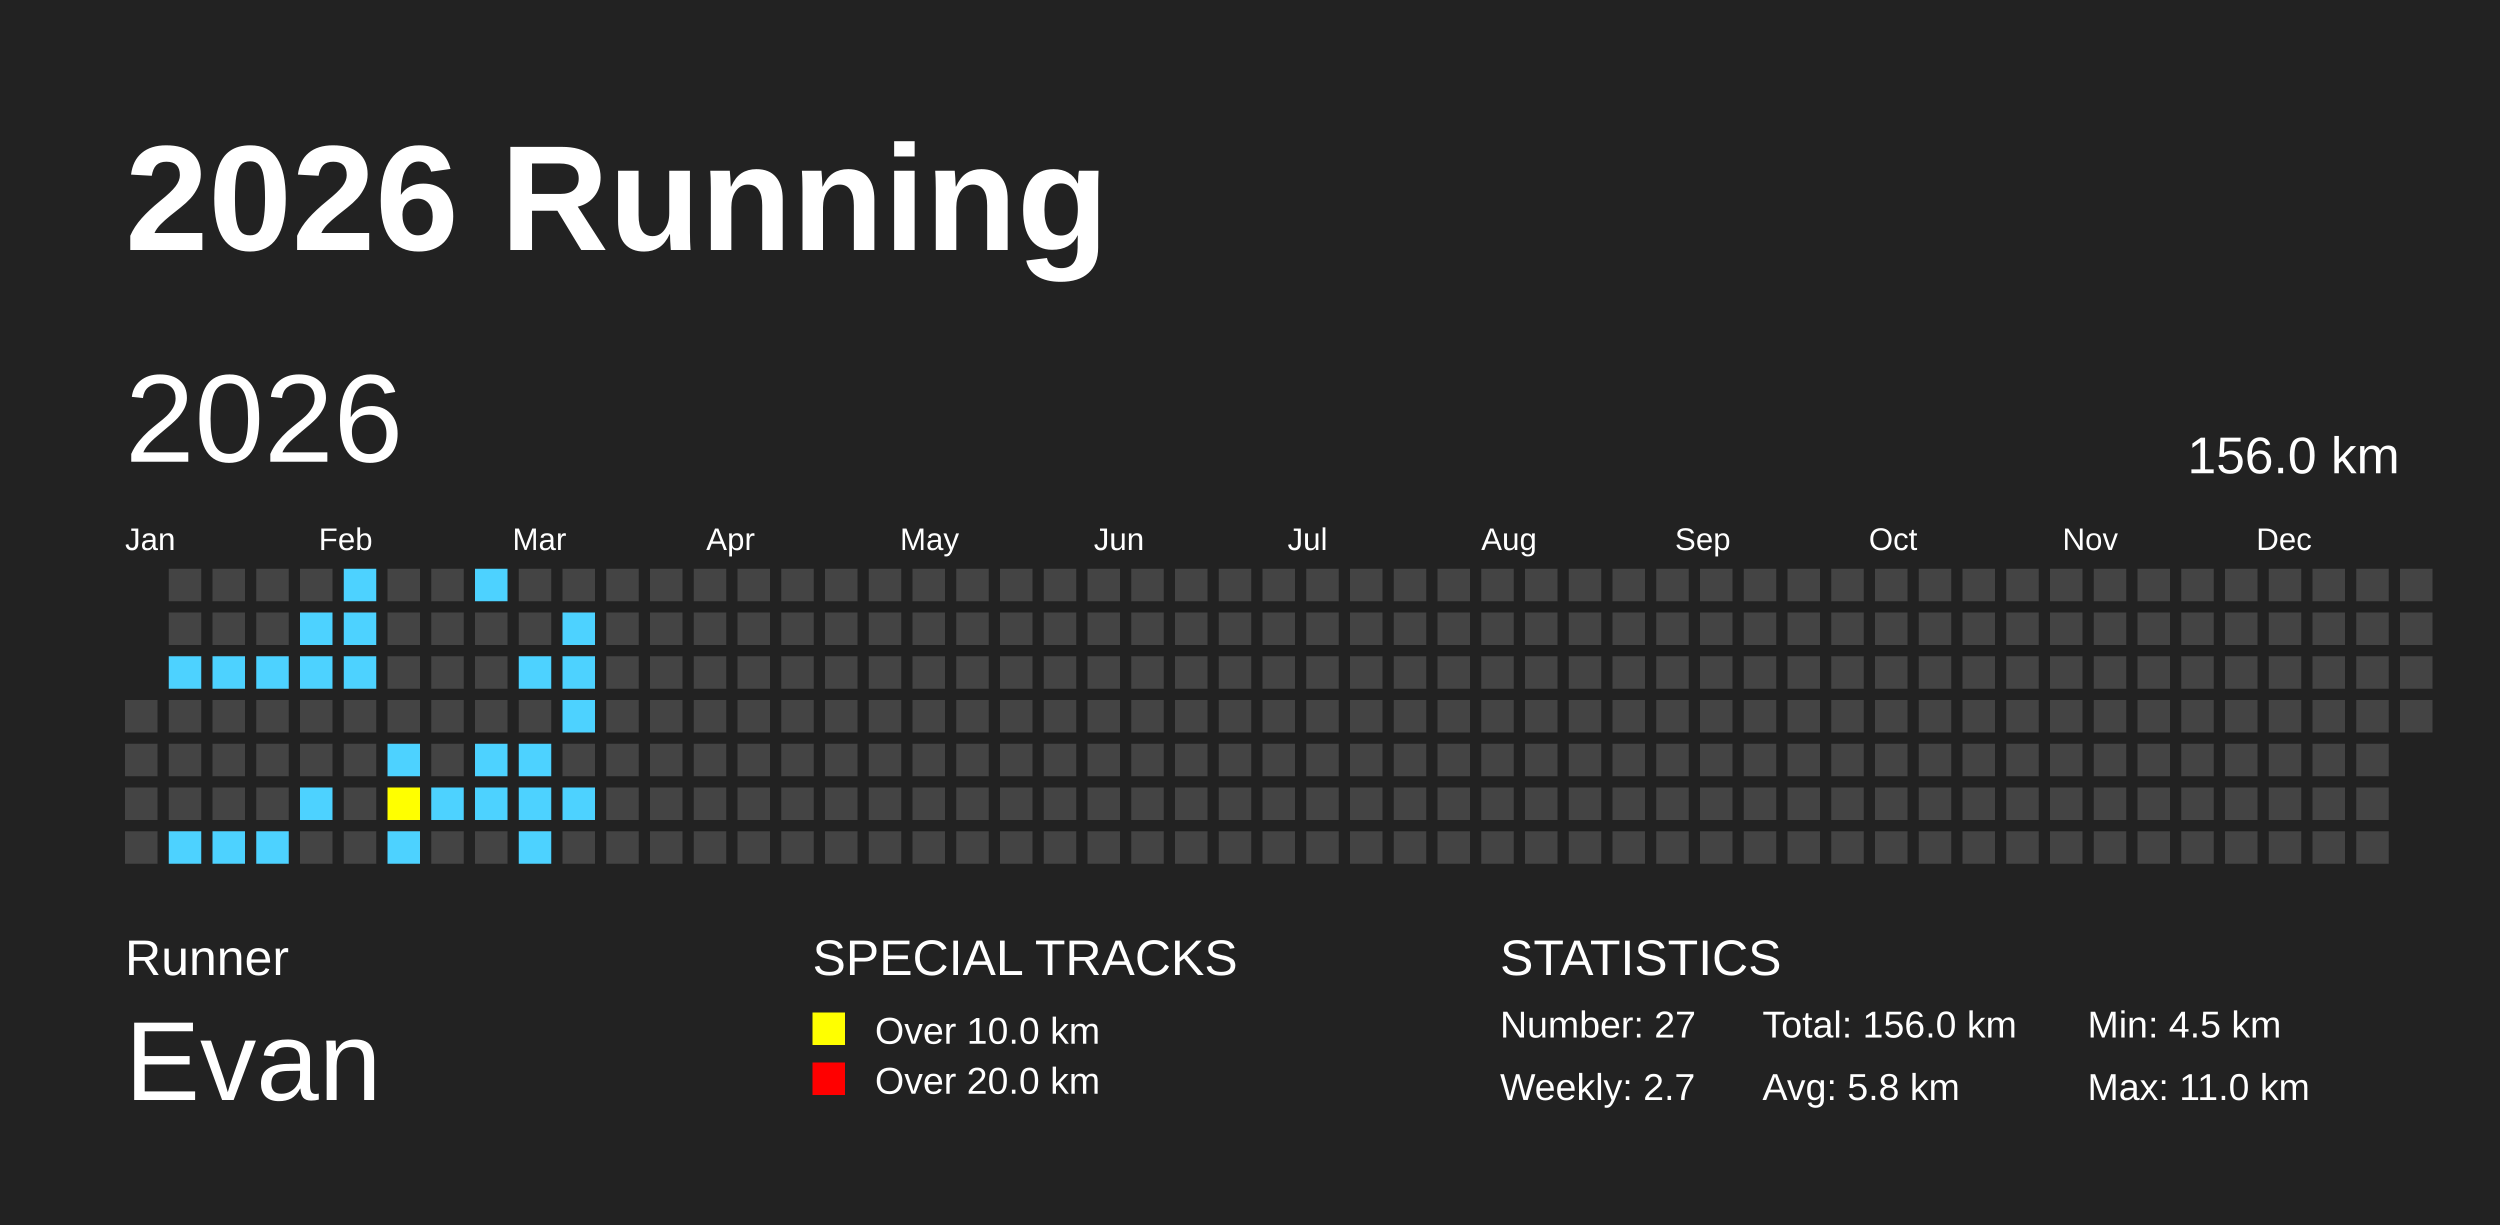
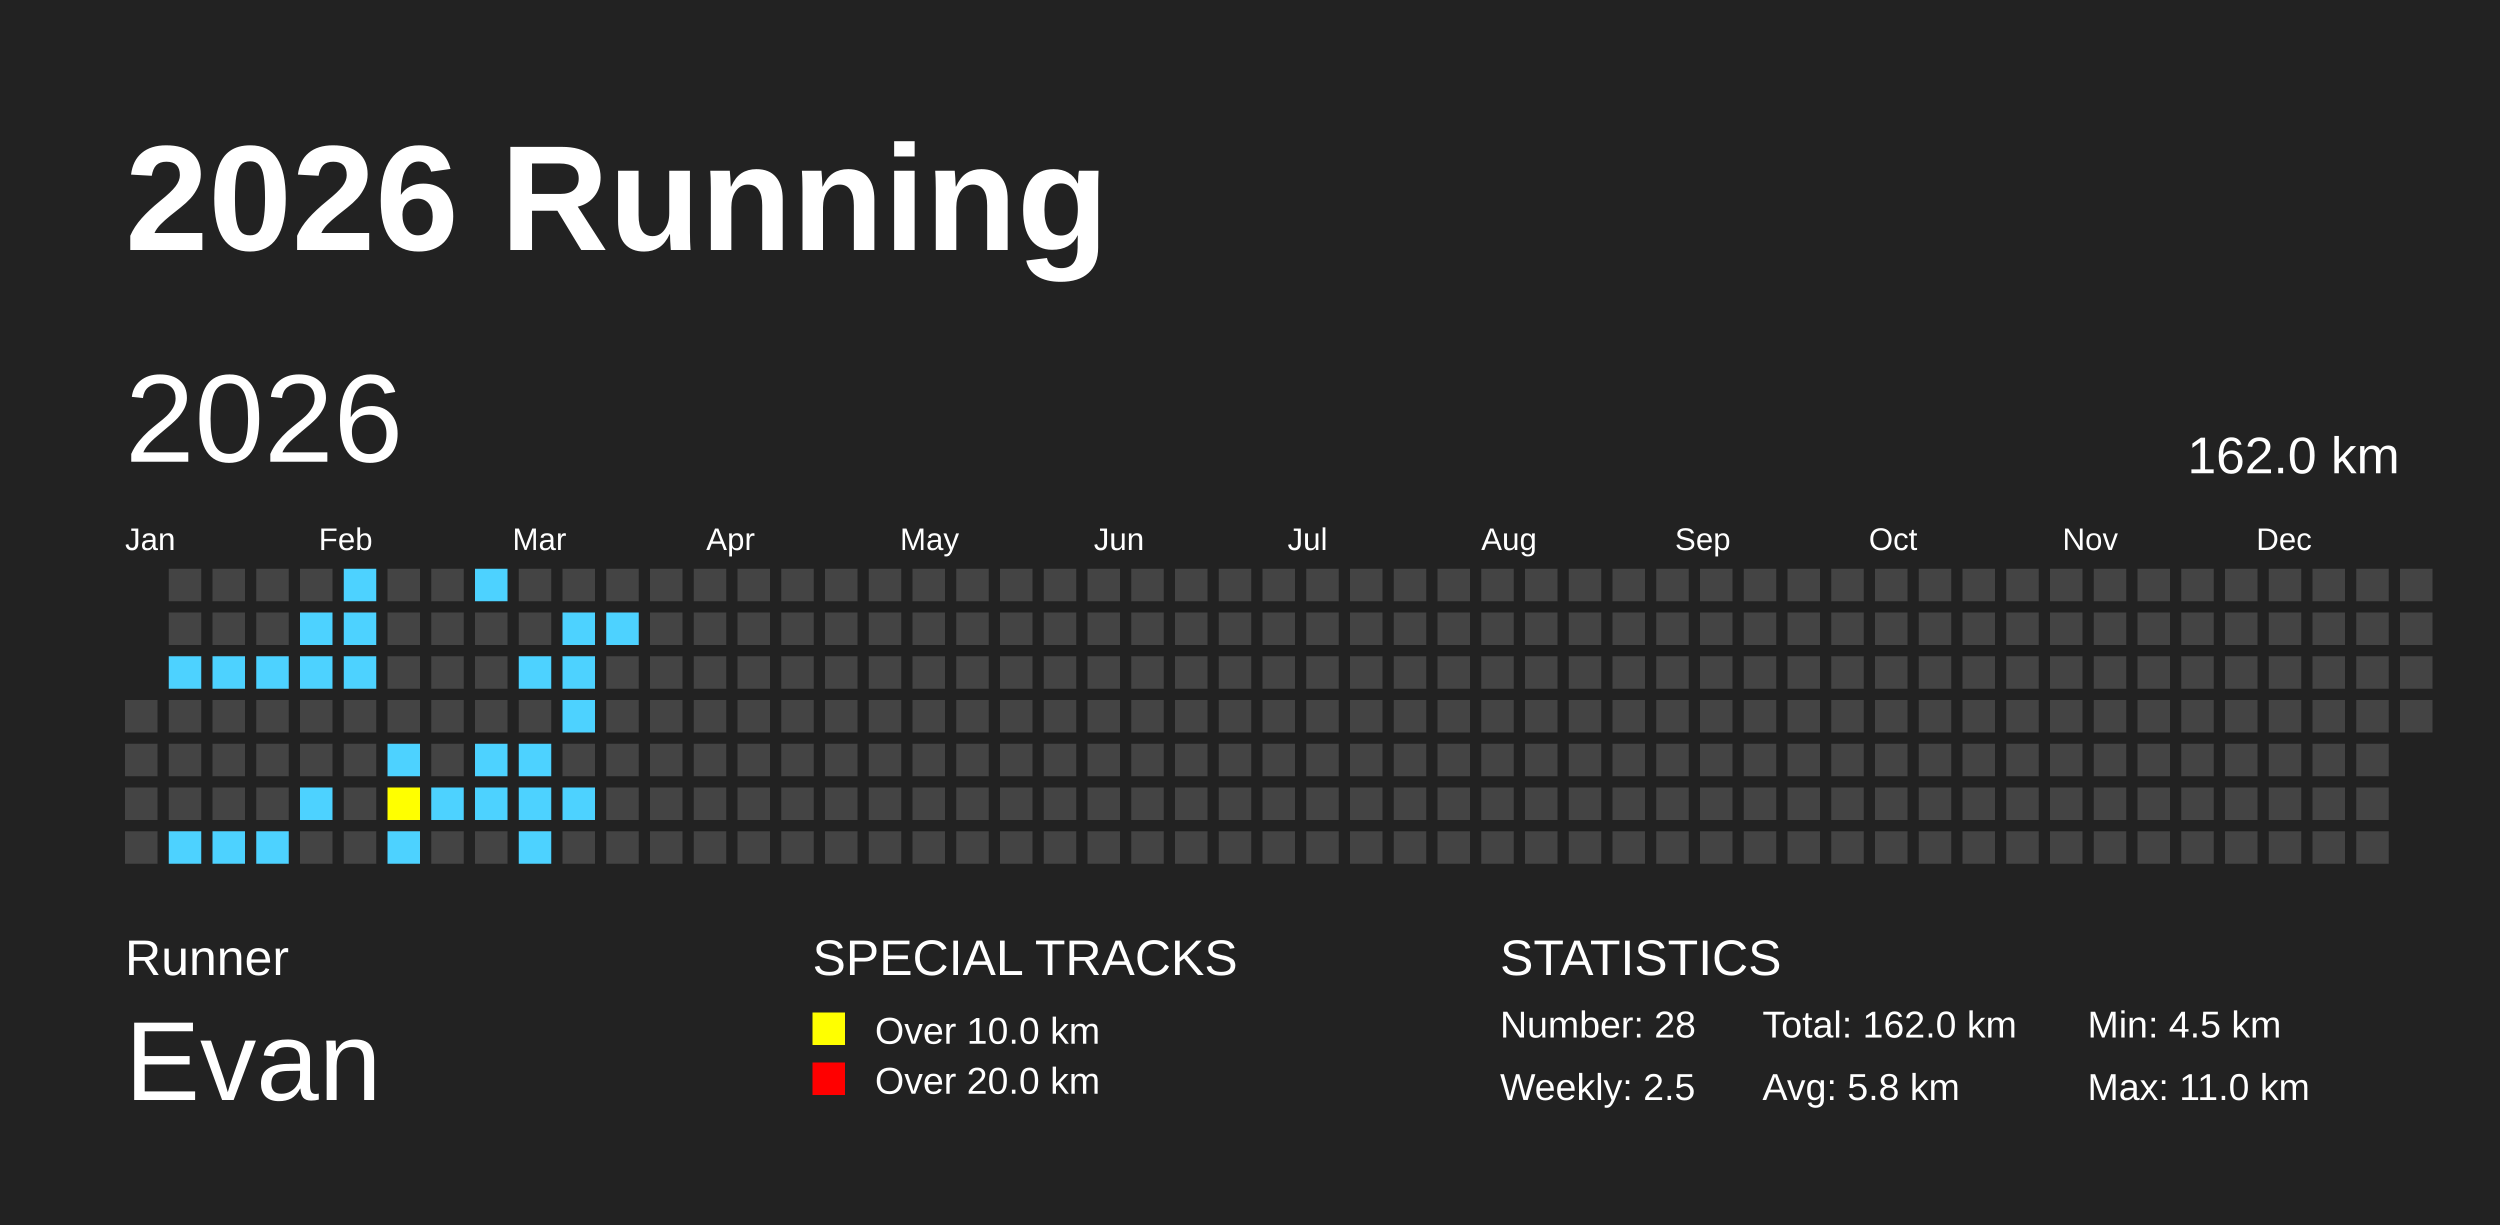
<svg xmlns="http://www.w3.org/2000/svg" baseProfile="full" height="98mm" version="1.1" viewBox="0,0,200,98" width="200mm">
  <defs />
  <rect fill="#222222" height="98" width="200" x="0" y="0" />
  <text fill="#FFFFFF" style="font-size:12px; font-family:Arial; font-weight:bold;" x="10" y="20">2026 Running</text>
  <text fill="#FFFFFF" style="font-size:4px; font-family:Arial" x="10" y="78">Runner</text>
  <text fill="#FFFFFF" style="font-size:9px; font-family:Arial" x="10" y="88">Evan</text>
  <text fill="#FFFFFF" style="font-size:4px; font-family:Arial" x="65" y="78">SPECIAL TRACKS</text>
  <rect fill="yellow" height="2.6" width="2.6" x="65" y="81" />
  <text fill="#FFFFFF" style="font-size:3px; font-family:Arial" x="70" y="83.5">Over 10.0 km</text>
  <rect fill="red" height="2.6" width="2.6" x="65" y="85" />
  <text fill="#FFFFFF" style="font-size:3px; font-family:Arial" x="70" y="87.5">Over 20.0 km</text>
  <text fill="#FFFFFF" style="font-size:4px; font-family:Arial" x="120" y="78">STATISTICS</text>
-   <text fill="#FFFFFF" style="font-size:3px; font-family:Arial" x="120" y="83">Number: 27</text>
-   <text fill="#FFFFFF" style="font-size:3px; font-family:Arial" x="120" y="88">Weekly: 2.7</text>
-   <text fill="#FFFFFF" style="font-size:3px; font-family:Arial" x="141" y="83">Total: 156.0 km</text>
+   <text fill="#FFFFFF" style="font-size:3px; font-family:Arial" x="120" y="83">Number: 28</text>
+   <text fill="#FFFFFF" style="font-size:3px; font-family:Arial" x="120" y="88">Weekly: 2.5</text>
+   <text fill="#FFFFFF" style="font-size:3px; font-family:Arial" x="141" y="83">Total: 162.0 km</text>
  <text fill="#FFFFFF" style="font-size:3px; font-family:Arial" x="141" y="88">Avg: 5.8 km</text>
  <text fill="#FFFFFF" style="font-size:3px; font-family:Arial" x="167" y="83">Min: 4.5 km</text>
  <text fill="#FFFFFF" style="font-size:3px; font-family:Arial" x="167" y="88">Max: 11.0 km</text>
  <text dominant-baseline="hanging" fill="#FFFFFF" style="font-size:10.0px; font-family:Arial;" x="10" y="30">2026</text>
-   <text dominant-baseline="hanging" fill="#FFFFFF" style="font-size:4.125px; font-family:Arial;" x="175" y="35">156.0 km</text>
+   <text dominant-baseline="hanging" fill="#FFFFFF" style="font-size:4.125px; font-family:Arial;" x="175" y="35">162.0 km</text>
  <text fill="#FFFFFF" style="font-size:2.5px; font-family:Arial" x="10.0" y="44">Jan</text>
  <text fill="#FFFFFF" style="font-size:2.5px; font-family:Arial" x="25.5" y="44">Feb</text>
  <text fill="#FFFFFF" style="font-size:2.5px; font-family:Arial" x="41.0" y="44">Mar</text>
  <text fill="#FFFFFF" style="font-size:2.5px; font-family:Arial" x="56.5" y="44">Apr</text>
  <text fill="#FFFFFF" style="font-size:2.5px; font-family:Arial" x="72.0" y="44">May</text>
  <text fill="#FFFFFF" style="font-size:2.5px; font-family:Arial" x="87.5" y="44">Jun</text>
  <text fill="#FFFFFF" style="font-size:2.5px; font-family:Arial" x="103.0" y="44">Jul</text>
  <text fill="#FFFFFF" style="font-size:2.5px; font-family:Arial" x="118.5" y="44">Aug</text>
  <text fill="#FFFFFF" style="font-size:2.5px; font-family:Arial" x="134.0" y="44">Sep</text>
  <text fill="#FFFFFF" style="font-size:2.5px; font-family:Arial" x="149.5" y="44">Oct</text>
  <text fill="#FFFFFF" style="font-size:2.5px; font-family:Arial" x="165.0" y="44">Nov</text>
  <text fill="#FFFFFF" style="font-size:2.5px; font-family:Arial" x="180.5" y="44">Dec</text>
  <rect fill="#444444" height="2.6" width="2.6" x="10.0" y="56.0" />
  <rect fill="#444444" height="2.6" width="2.6" x="10.0" y="59.5" />
  <rect fill="#444444" height="2.6" width="2.6" x="10.0" y="63.0" />
  <rect fill="#444444" height="2.6" width="2.6" x="10.0" y="66.5" />
  <rect fill="#444444" height="2.6" width="2.6" x="13.5" y="45.5" />
  <rect fill="#444444" height="2.6" width="2.6" x="13.5" y="49.0" />
  <rect fill="#4DD2FF" height="2.6" width="2.6" x="13.5" y="52.5" />
  <rect fill="#444444" height="2.6" width="2.6" x="13.5" y="56.0" />
  <rect fill="#444444" height="2.6" width="2.6" x="13.5" y="59.5" />
  <rect fill="#444444" height="2.6" width="2.6" x="13.5" y="63.0" />
  <rect fill="#4DD2FF" height="2.6" width="2.6" x="13.5" y="66.5" />
  <rect fill="#444444" height="2.6" width="2.6" x="17.0" y="45.5" />
  <rect fill="#444444" height="2.6" width="2.6" x="17.0" y="49.0" />
  <rect fill="#4DD2FF" height="2.6" width="2.6" x="17.0" y="52.5" />
  <rect fill="#444444" height="2.6" width="2.6" x="17.0" y="56.0" />
  <rect fill="#444444" height="2.6" width="2.6" x="17.0" y="59.5" />
  <rect fill="#444444" height="2.6" width="2.6" x="17.0" y="63.0" />
  <rect fill="#4DD2FF" height="2.6" width="2.6" x="17.0" y="66.5" />
  <rect fill="#444444" height="2.6" width="2.6" x="20.5" y="45.5" />
  <rect fill="#444444" height="2.6" width="2.6" x="20.5" y="49.0" />
  <rect fill="#4DD2FF" height="2.6" width="2.6" x="20.5" y="52.5" />
  <rect fill="#444444" height="2.6" width="2.6" x="20.5" y="56.0" />
  <rect fill="#444444" height="2.6" width="2.6" x="20.5" y="59.5" />
  <rect fill="#444444" height="2.6" width="2.6" x="20.5" y="63.0" />
  <rect fill="#4DD2FF" height="2.6" width="2.6" x="20.5" y="66.5" />
  <rect fill="#444444" height="2.6" width="2.6" x="24.0" y="45.5" />
  <rect fill="#4DD2FF" height="2.6" width="2.6" x="24.0" y="49.0" />
  <rect fill="#4DD2FF" height="2.6" width="2.6" x="24.0" y="52.5" />
  <rect fill="#444444" height="2.6" width="2.6" x="24.0" y="56.0" />
  <rect fill="#444444" height="2.6" width="2.6" x="24.0" y="59.5" />
  <rect fill="#4DD2FF" height="2.6" width="2.6" x="24.0" y="63.0" />
  <rect fill="#444444" height="2.6" width="2.6" x="24.0" y="66.5" />
  <rect fill="#4DD2FF" height="2.6" width="2.6" x="27.5" y="45.5" />
  <rect fill="#4DD2FF" height="2.6" width="2.6" x="27.5" y="49.0" />
  <rect fill="#4DD2FF" height="2.6" width="2.6" x="27.5" y="52.5" />
  <rect fill="#444444" height="2.6" width="2.6" x="27.5" y="56.0" />
  <rect fill="#444444" height="2.6" width="2.6" x="27.5" y="59.5" />
  <rect fill="#444444" height="2.6" width="2.6" x="27.5" y="63.0" />
  <rect fill="#444444" height="2.6" width="2.6" x="27.5" y="66.5" />
  <rect fill="#444444" height="2.6" width="2.6" x="31.0" y="45.5" />
  <rect fill="#444444" height="2.6" width="2.6" x="31.0" y="49.0" />
  <rect fill="#444444" height="2.6" width="2.6" x="31.0" y="52.5" />
  <rect fill="#444444" height="2.6" width="2.6" x="31.0" y="56.0" />
  <rect fill="#4DD2FF" height="2.6" width="2.6" x="31.0" y="59.5" />
  <rect fill="yellow" height="2.6" width="2.6" x="31.0" y="63.0" />
  <rect fill="#4DD2FF" height="2.6" width="2.6" x="31.0" y="66.5" />
  <rect fill="#444444" height="2.6" width="2.6" x="34.5" y="45.5" />
  <rect fill="#444444" height="2.6" width="2.6" x="34.5" y="49.0" />
  <rect fill="#444444" height="2.6" width="2.6" x="34.5" y="52.5" />
  <rect fill="#444444" height="2.6" width="2.6" x="34.5" y="56.0" />
  <rect fill="#444444" height="2.6" width="2.6" x="34.5" y="59.5" />
  <rect fill="#4DD2FF" height="2.6" width="2.6" x="34.5" y="63.0" />
  <rect fill="#444444" height="2.6" width="2.6" x="34.5" y="66.5" />
  <rect fill="#4DD2FF" height="2.6" width="2.6" x="38.0" y="45.5" />
  <rect fill="#444444" height="2.6" width="2.6" x="38.0" y="49.0" />
  <rect fill="#444444" height="2.6" width="2.6" x="38.0" y="52.5" />
  <rect fill="#444444" height="2.6" width="2.6" x="38.0" y="56.0" />
  <rect fill="#4DD2FF" height="2.6" width="2.6" x="38.0" y="59.5" />
  <rect fill="#4DD2FF" height="2.6" width="2.6" x="38.0" y="63.0" />
  <rect fill="#444444" height="2.6" width="2.6" x="38.0" y="66.5" />
  <rect fill="#444444" height="2.6" width="2.6" x="41.5" y="45.5" />
  <rect fill="#444444" height="2.6" width="2.6" x="41.5" y="49.0" />
  <rect fill="#4DD2FF" height="2.6" width="2.6" x="41.5" y="52.5" />
  <rect fill="#444444" height="2.6" width="2.6" x="41.5" y="56.0" />
  <rect fill="#4DD2FF" height="2.6" width="2.6" x="41.5" y="59.5" />
  <rect fill="#4DD2FF" height="2.6" width="2.6" x="41.5" y="63.0" />
  <rect fill="#4DD2FF" height="2.6" width="2.6" x="41.5" y="66.5" />
  <rect fill="#444444" height="2.6" width="2.6" x="45.0" y="45.5" />
  <rect fill="#4DD2FF" height="2.6" width="2.6" x="45.0" y="49.0" />
  <rect fill="#4DD2FF" height="2.6" width="2.6" x="45.0" y="52.5" />
  <rect fill="#4DD2FF" height="2.6" width="2.6" x="45.0" y="56.0" />
  <rect fill="#444444" height="2.6" width="2.6" x="45.0" y="59.5" />
  <rect fill="#4DD2FF" height="2.6" width="2.6" x="45.0" y="63.0" />
  <rect fill="#444444" height="2.6" width="2.6" x="45.0" y="66.5" />
  <rect fill="#444444" height="2.6" width="2.6" x="48.5" y="45.5" />
-   <rect fill="#444444" height="2.6" width="2.6" x="48.5" y="49.0" />
+   <rect fill="#4DD2FF" height="2.6" width="2.6" x="48.5" y="49.0" />
  <rect fill="#444444" height="2.6" width="2.6" x="48.5" y="52.5" />
  <rect fill="#444444" height="2.6" width="2.6" x="48.5" y="56.0" />
  <rect fill="#444444" height="2.6" width="2.6" x="48.5" y="59.5" />
  <rect fill="#444444" height="2.6" width="2.6" x="48.5" y="63.0" />
  <rect fill="#444444" height="2.6" width="2.6" x="48.5" y="66.5" />
  <rect fill="#444444" height="2.6" width="2.6" x="52.0" y="45.5" />
  <rect fill="#444444" height="2.6" width="2.6" x="52.0" y="49.0" />
  <rect fill="#444444" height="2.6" width="2.6" x="52.0" y="52.5" />
  <rect fill="#444444" height="2.6" width="2.6" x="52.0" y="56.0" />
  <rect fill="#444444" height="2.6" width="2.6" x="52.0" y="59.5" />
  <rect fill="#444444" height="2.6" width="2.6" x="52.0" y="63.0" />
  <rect fill="#444444" height="2.6" width="2.6" x="52.0" y="66.5" />
  <rect fill="#444444" height="2.6" width="2.6" x="55.5" y="45.5" />
  <rect fill="#444444" height="2.6" width="2.6" x="55.5" y="49.0" />
  <rect fill="#444444" height="2.6" width="2.6" x="55.5" y="52.5" />
  <rect fill="#444444" height="2.6" width="2.6" x="55.5" y="56.0" />
  <rect fill="#444444" height="2.6" width="2.6" x="55.5" y="59.5" />
  <rect fill="#444444" height="2.6" width="2.6" x="55.5" y="63.0" />
  <rect fill="#444444" height="2.6" width="2.6" x="55.5" y="66.5" />
  <rect fill="#444444" height="2.6" width="2.6" x="59.0" y="45.5" />
  <rect fill="#444444" height="2.6" width="2.6" x="59.0" y="49.0" />
  <rect fill="#444444" height="2.6" width="2.6" x="59.0" y="52.5" />
  <rect fill="#444444" height="2.6" width="2.6" x="59.0" y="56.0" />
  <rect fill="#444444" height="2.6" width="2.6" x="59.0" y="59.5" />
  <rect fill="#444444" height="2.6" width="2.6" x="59.0" y="63.0" />
  <rect fill="#444444" height="2.6" width="2.6" x="59.0" y="66.5" />
  <rect fill="#444444" height="2.6" width="2.6" x="62.5" y="45.5" />
  <rect fill="#444444" height="2.6" width="2.6" x="62.5" y="49.0" />
  <rect fill="#444444" height="2.6" width="2.6" x="62.5" y="52.5" />
  <rect fill="#444444" height="2.6" width="2.6" x="62.5" y="56.0" />
  <rect fill="#444444" height="2.6" width="2.6" x="62.5" y="59.5" />
  <rect fill="#444444" height="2.6" width="2.6" x="62.5" y="63.0" />
  <rect fill="#444444" height="2.6" width="2.6" x="62.5" y="66.5" />
  <rect fill="#444444" height="2.6" width="2.6" x="66.0" y="45.5" />
  <rect fill="#444444" height="2.6" width="2.6" x="66.0" y="49.0" />
  <rect fill="#444444" height="2.6" width="2.6" x="66.0" y="52.5" />
  <rect fill="#444444" height="2.6" width="2.6" x="66.0" y="56.0" />
  <rect fill="#444444" height="2.6" width="2.6" x="66.0" y="59.5" />
  <rect fill="#444444" height="2.6" width="2.6" x="66.0" y="63.0" />
  <rect fill="#444444" height="2.6" width="2.6" x="66.0" y="66.5" />
  <rect fill="#444444" height="2.6" width="2.6" x="69.5" y="45.5" />
  <rect fill="#444444" height="2.6" width="2.6" x="69.5" y="49.0" />
  <rect fill="#444444" height="2.6" width="2.6" x="69.5" y="52.5" />
  <rect fill="#444444" height="2.6" width="2.6" x="69.5" y="56.0" />
  <rect fill="#444444" height="2.6" width="2.6" x="69.5" y="59.5" />
  <rect fill="#444444" height="2.6" width="2.6" x="69.5" y="63.0" />
  <rect fill="#444444" height="2.6" width="2.6" x="69.5" y="66.5" />
  <rect fill="#444444" height="2.6" width="2.6" x="73.0" y="45.5" />
  <rect fill="#444444" height="2.6" width="2.6" x="73.0" y="49.0" />
  <rect fill="#444444" height="2.6" width="2.6" x="73.0" y="52.5" />
  <rect fill="#444444" height="2.6" width="2.6" x="73.0" y="56.0" />
  <rect fill="#444444" height="2.6" width="2.6" x="73.0" y="59.5" />
  <rect fill="#444444" height="2.6" width="2.6" x="73.0" y="63.0" />
  <rect fill="#444444" height="2.6" width="2.6" x="73.0" y="66.5" />
  <rect fill="#444444" height="2.6" width="2.6" x="76.5" y="45.5" />
  <rect fill="#444444" height="2.6" width="2.6" x="76.5" y="49.0" />
  <rect fill="#444444" height="2.6" width="2.6" x="76.5" y="52.5" />
  <rect fill="#444444" height="2.6" width="2.6" x="76.5" y="56.0" />
  <rect fill="#444444" height="2.6" width="2.6" x="76.5" y="59.5" />
  <rect fill="#444444" height="2.6" width="2.6" x="76.5" y="63.0" />
  <rect fill="#444444" height="2.6" width="2.6" x="76.5" y="66.5" />
  <rect fill="#444444" height="2.6" width="2.6" x="80.0" y="45.5" />
  <rect fill="#444444" height="2.6" width="2.6" x="80.0" y="49.0" />
  <rect fill="#444444" height="2.6" width="2.6" x="80.0" y="52.5" />
  <rect fill="#444444" height="2.6" width="2.6" x="80.0" y="56.0" />
  <rect fill="#444444" height="2.6" width="2.6" x="80.0" y="59.5" />
  <rect fill="#444444" height="2.6" width="2.6" x="80.0" y="63.0" />
  <rect fill="#444444" height="2.6" width="2.6" x="80.0" y="66.5" />
  <rect fill="#444444" height="2.6" width="2.6" x="83.5" y="45.5" />
  <rect fill="#444444" height="2.6" width="2.6" x="83.5" y="49.0" />
  <rect fill="#444444" height="2.6" width="2.6" x="83.5" y="52.5" />
  <rect fill="#444444" height="2.6" width="2.6" x="83.5" y="56.0" />
  <rect fill="#444444" height="2.6" width="2.6" x="83.5" y="59.5" />
  <rect fill="#444444" height="2.6" width="2.6" x="83.5" y="63.0" />
  <rect fill="#444444" height="2.6" width="2.6" x="83.5" y="66.5" />
  <rect fill="#444444" height="2.6" width="2.6" x="87.0" y="45.5" />
  <rect fill="#444444" height="2.6" width="2.6" x="87.0" y="49.0" />
  <rect fill="#444444" height="2.6" width="2.6" x="87.0" y="52.5" />
  <rect fill="#444444" height="2.6" width="2.6" x="87.0" y="56.0" />
  <rect fill="#444444" height="2.6" width="2.6" x="87.0" y="59.5" />
  <rect fill="#444444" height="2.6" width="2.6" x="87.0" y="63.0" />
  <rect fill="#444444" height="2.6" width="2.6" x="87.0" y="66.5" />
  <rect fill="#444444" height="2.6" width="2.6" x="90.5" y="45.5" />
  <rect fill="#444444" height="2.6" width="2.6" x="90.5" y="49.0" />
  <rect fill="#444444" height="2.6" width="2.6" x="90.5" y="52.5" />
  <rect fill="#444444" height="2.6" width="2.6" x="90.5" y="56.0" />
  <rect fill="#444444" height="2.6" width="2.6" x="90.5" y="59.5" />
  <rect fill="#444444" height="2.6" width="2.6" x="90.5" y="63.0" />
  <rect fill="#444444" height="2.6" width="2.6" x="90.5" y="66.5" />
  <rect fill="#444444" height="2.6" width="2.6" x="94.0" y="45.5" />
  <rect fill="#444444" height="2.6" width="2.6" x="94.0" y="49.0" />
  <rect fill="#444444" height="2.6" width="2.6" x="94.0" y="52.5" />
  <rect fill="#444444" height="2.6" width="2.6" x="94.0" y="56.0" />
  <rect fill="#444444" height="2.6" width="2.6" x="94.0" y="59.5" />
  <rect fill="#444444" height="2.6" width="2.6" x="94.0" y="63.0" />
  <rect fill="#444444" height="2.6" width="2.6" x="94.0" y="66.5" />
  <rect fill="#444444" height="2.6" width="2.6" x="97.5" y="45.5" />
  <rect fill="#444444" height="2.6" width="2.6" x="97.5" y="49.0" />
  <rect fill="#444444" height="2.6" width="2.6" x="97.5" y="52.5" />
  <rect fill="#444444" height="2.6" width="2.6" x="97.5" y="56.0" />
  <rect fill="#444444" height="2.6" width="2.6" x="97.5" y="59.5" />
  <rect fill="#444444" height="2.6" width="2.6" x="97.5" y="63.0" />
  <rect fill="#444444" height="2.6" width="2.6" x="97.5" y="66.5" />
  <rect fill="#444444" height="2.6" width="2.6" x="101.0" y="45.5" />
  <rect fill="#444444" height="2.6" width="2.6" x="101.0" y="49.0" />
  <rect fill="#444444" height="2.6" width="2.6" x="101.0" y="52.5" />
  <rect fill="#444444" height="2.6" width="2.6" x="101.0" y="56.0" />
  <rect fill="#444444" height="2.6" width="2.6" x="101.0" y="59.5" />
  <rect fill="#444444" height="2.6" width="2.6" x="101.0" y="63.0" />
  <rect fill="#444444" height="2.6" width="2.6" x="101.0" y="66.5" />
  <rect fill="#444444" height="2.6" width="2.6" x="104.5" y="45.5" />
  <rect fill="#444444" height="2.6" width="2.6" x="104.5" y="49.0" />
  <rect fill="#444444" height="2.6" width="2.6" x="104.5" y="52.5" />
  <rect fill="#444444" height="2.6" width="2.6" x="104.5" y="56.0" />
  <rect fill="#444444" height="2.6" width="2.6" x="104.5" y="59.5" />
  <rect fill="#444444" height="2.6" width="2.6" x="104.5" y="63.0" />
  <rect fill="#444444" height="2.6" width="2.6" x="104.5" y="66.5" />
  <rect fill="#444444" height="2.6" width="2.6" x="108.0" y="45.5" />
  <rect fill="#444444" height="2.6" width="2.6" x="108.0" y="49.0" />
  <rect fill="#444444" height="2.6" width="2.6" x="108.0" y="52.5" />
  <rect fill="#444444" height="2.6" width="2.6" x="108.0" y="56.0" />
  <rect fill="#444444" height="2.6" width="2.6" x="108.0" y="59.5" />
  <rect fill="#444444" height="2.6" width="2.6" x="108.0" y="63.0" />
  <rect fill="#444444" height="2.6" width="2.6" x="108.0" y="66.5" />
  <rect fill="#444444" height="2.6" width="2.6" x="111.5" y="45.5" />
  <rect fill="#444444" height="2.6" width="2.6" x="111.5" y="49.0" />
  <rect fill="#444444" height="2.6" width="2.6" x="111.5" y="52.5" />
  <rect fill="#444444" height="2.6" width="2.6" x="111.5" y="56.0" />
  <rect fill="#444444" height="2.6" width="2.6" x="111.5" y="59.5" />
  <rect fill="#444444" height="2.6" width="2.6" x="111.5" y="63.0" />
  <rect fill="#444444" height="2.6" width="2.6" x="111.5" y="66.5" />
  <rect fill="#444444" height="2.6" width="2.6" x="115.0" y="45.5" />
  <rect fill="#444444" height="2.6" width="2.6" x="115.0" y="49.0" />
  <rect fill="#444444" height="2.6" width="2.6" x="115.0" y="52.5" />
  <rect fill="#444444" height="2.6" width="2.6" x="115.0" y="56.0" />
  <rect fill="#444444" height="2.6" width="2.6" x="115.0" y="59.5" />
  <rect fill="#444444" height="2.6" width="2.6" x="115.0" y="63.0" />
  <rect fill="#444444" height="2.6" width="2.6" x="115.0" y="66.5" />
  <rect fill="#444444" height="2.6" width="2.6" x="118.5" y="45.5" />
  <rect fill="#444444" height="2.6" width="2.6" x="118.5" y="49.0" />
  <rect fill="#444444" height="2.6" width="2.6" x="118.5" y="52.5" />
  <rect fill="#444444" height="2.6" width="2.6" x="118.5" y="56.0" />
  <rect fill="#444444" height="2.6" width="2.6" x="118.5" y="59.5" />
  <rect fill="#444444" height="2.6" width="2.6" x="118.5" y="63.0" />
  <rect fill="#444444" height="2.6" width="2.6" x="118.5" y="66.5" />
  <rect fill="#444444" height="2.6" width="2.6" x="122.0" y="45.5" />
  <rect fill="#444444" height="2.6" width="2.6" x="122.0" y="49.0" />
  <rect fill="#444444" height="2.6" width="2.6" x="122.0" y="52.5" />
  <rect fill="#444444" height="2.6" width="2.6" x="122.0" y="56.0" />
  <rect fill="#444444" height="2.6" width="2.6" x="122.0" y="59.5" />
  <rect fill="#444444" height="2.6" width="2.6" x="122.0" y="63.0" />
  <rect fill="#444444" height="2.6" width="2.6" x="122.0" y="66.5" />
  <rect fill="#444444" height="2.6" width="2.6" x="125.5" y="45.5" />
  <rect fill="#444444" height="2.6" width="2.6" x="125.5" y="49.0" />
  <rect fill="#444444" height="2.6" width="2.6" x="125.5" y="52.5" />
  <rect fill="#444444" height="2.6" width="2.6" x="125.5" y="56.0" />
  <rect fill="#444444" height="2.6" width="2.6" x="125.5" y="59.5" />
  <rect fill="#444444" height="2.6" width="2.6" x="125.5" y="63.0" />
  <rect fill="#444444" height="2.6" width="2.6" x="125.5" y="66.5" />
  <rect fill="#444444" height="2.6" width="2.6" x="129.0" y="45.5" />
  <rect fill="#444444" height="2.6" width="2.6" x="129.0" y="49.0" />
  <rect fill="#444444" height="2.6" width="2.6" x="129.0" y="52.5" />
  <rect fill="#444444" height="2.6" width="2.6" x="129.0" y="56.0" />
  <rect fill="#444444" height="2.6" width="2.6" x="129.0" y="59.5" />
  <rect fill="#444444" height="2.6" width="2.6" x="129.0" y="63.0" />
  <rect fill="#444444" height="2.6" width="2.6" x="129.0" y="66.5" />
  <rect fill="#444444" height="2.6" width="2.6" x="132.5" y="45.5" />
  <rect fill="#444444" height="2.6" width="2.6" x="132.5" y="49.0" />
  <rect fill="#444444" height="2.6" width="2.6" x="132.5" y="52.5" />
  <rect fill="#444444" height="2.6" width="2.6" x="132.5" y="56.0" />
  <rect fill="#444444" height="2.6" width="2.6" x="132.5" y="59.5" />
  <rect fill="#444444" height="2.6" width="2.6" x="132.5" y="63.0" />
  <rect fill="#444444" height="2.6" width="2.6" x="132.5" y="66.5" />
  <rect fill="#444444" height="2.6" width="2.6" x="136.0" y="45.5" />
  <rect fill="#444444" height="2.6" width="2.6" x="136.0" y="49.0" />
  <rect fill="#444444" height="2.6" width="2.6" x="136.0" y="52.5" />
  <rect fill="#444444" height="2.6" width="2.6" x="136.0" y="56.0" />
  <rect fill="#444444" height="2.6" width="2.6" x="136.0" y="59.5" />
  <rect fill="#444444" height="2.6" width="2.6" x="136.0" y="63.0" />
  <rect fill="#444444" height="2.6" width="2.6" x="136.0" y="66.5" />
  <rect fill="#444444" height="2.6" width="2.6" x="139.5" y="45.5" />
  <rect fill="#444444" height="2.6" width="2.6" x="139.5" y="49.0" />
  <rect fill="#444444" height="2.6" width="2.6" x="139.5" y="52.5" />
  <rect fill="#444444" height="2.6" width="2.6" x="139.5" y="56.0" />
  <rect fill="#444444" height="2.6" width="2.6" x="139.5" y="59.5" />
  <rect fill="#444444" height="2.6" width="2.6" x="139.5" y="63.0" />
  <rect fill="#444444" height="2.6" width="2.6" x="139.5" y="66.5" />
  <rect fill="#444444" height="2.6" width="2.6" x="143.0" y="45.5" />
  <rect fill="#444444" height="2.6" width="2.6" x="143.0" y="49.0" />
  <rect fill="#444444" height="2.6" width="2.6" x="143.0" y="52.5" />
  <rect fill="#444444" height="2.6" width="2.6" x="143.0" y="56.0" />
  <rect fill="#444444" height="2.6" width="2.6" x="143.0" y="59.5" />
  <rect fill="#444444" height="2.6" width="2.6" x="143.0" y="63.0" />
  <rect fill="#444444" height="2.6" width="2.6" x="143.0" y="66.5" />
  <rect fill="#444444" height="2.6" width="2.6" x="146.5" y="45.5" />
  <rect fill="#444444" height="2.6" width="2.6" x="146.5" y="49.0" />
  <rect fill="#444444" height="2.6" width="2.6" x="146.5" y="52.5" />
  <rect fill="#444444" height="2.6" width="2.6" x="146.5" y="56.0" />
  <rect fill="#444444" height="2.6" width="2.6" x="146.5" y="59.5" />
  <rect fill="#444444" height="2.6" width="2.6" x="146.5" y="63.0" />
  <rect fill="#444444" height="2.6" width="2.6" x="146.5" y="66.5" />
  <rect fill="#444444" height="2.6" width="2.6" x="150.0" y="45.5" />
  <rect fill="#444444" height="2.6" width="2.6" x="150.0" y="49.0" />
  <rect fill="#444444" height="2.6" width="2.6" x="150.0" y="52.5" />
  <rect fill="#444444" height="2.6" width="2.6" x="150.0" y="56.0" />
  <rect fill="#444444" height="2.6" width="2.6" x="150.0" y="59.5" />
  <rect fill="#444444" height="2.6" width="2.6" x="150.0" y="63.0" />
  <rect fill="#444444" height="2.6" width="2.6" x="150.0" y="66.5" />
  <rect fill="#444444" height="2.6" width="2.6" x="153.5" y="45.5" />
  <rect fill="#444444" height="2.6" width="2.6" x="153.5" y="49.0" />
  <rect fill="#444444" height="2.6" width="2.6" x="153.5" y="52.5" />
  <rect fill="#444444" height="2.6" width="2.6" x="153.5" y="56.0" />
  <rect fill="#444444" height="2.6" width="2.6" x="153.5" y="59.5" />
  <rect fill="#444444" height="2.6" width="2.6" x="153.5" y="63.0" />
  <rect fill="#444444" height="2.6" width="2.6" x="153.5" y="66.5" />
  <rect fill="#444444" height="2.6" width="2.6" x="157.0" y="45.5" />
  <rect fill="#444444" height="2.6" width="2.6" x="157.0" y="49.0" />
  <rect fill="#444444" height="2.6" width="2.6" x="157.0" y="52.5" />
  <rect fill="#444444" height="2.6" width="2.6" x="157.0" y="56.0" />
  <rect fill="#444444" height="2.6" width="2.6" x="157.0" y="59.5" />
  <rect fill="#444444" height="2.6" width="2.6" x="157.0" y="63.0" />
  <rect fill="#444444" height="2.6" width="2.6" x="157.0" y="66.5" />
  <rect fill="#444444" height="2.6" width="2.6" x="160.5" y="45.5" />
  <rect fill="#444444" height="2.6" width="2.6" x="160.5" y="49.0" />
  <rect fill="#444444" height="2.6" width="2.6" x="160.5" y="52.5" />
  <rect fill="#444444" height="2.6" width="2.6" x="160.5" y="56.0" />
  <rect fill="#444444" height="2.6" width="2.6" x="160.5" y="59.5" />
  <rect fill="#444444" height="2.6" width="2.6" x="160.5" y="63.0" />
  <rect fill="#444444" height="2.6" width="2.6" x="160.5" y="66.5" />
  <rect fill="#444444" height="2.6" width="2.6" x="164.0" y="45.5" />
  <rect fill="#444444" height="2.6" width="2.6" x="164.0" y="49.0" />
  <rect fill="#444444" height="2.6" width="2.6" x="164.0" y="52.5" />
  <rect fill="#444444" height="2.6" width="2.6" x="164.0" y="56.0" />
  <rect fill="#444444" height="2.6" width="2.6" x="164.0" y="59.5" />
  <rect fill="#444444" height="2.6" width="2.6" x="164.0" y="63.0" />
  <rect fill="#444444" height="2.6" width="2.6" x="164.0" y="66.5" />
  <rect fill="#444444" height="2.6" width="2.6" x="167.5" y="45.5" />
  <rect fill="#444444" height="2.6" width="2.6" x="167.5" y="49.0" />
  <rect fill="#444444" height="2.6" width="2.6" x="167.5" y="52.5" />
  <rect fill="#444444" height="2.6" width="2.6" x="167.5" y="56.0" />
  <rect fill="#444444" height="2.6" width="2.6" x="167.5" y="59.5" />
  <rect fill="#444444" height="2.6" width="2.6" x="167.5" y="63.0" />
  <rect fill="#444444" height="2.6" width="2.6" x="167.5" y="66.5" />
  <rect fill="#444444" height="2.6" width="2.6" x="171.0" y="45.5" />
  <rect fill="#444444" height="2.6" width="2.6" x="171.0" y="49.0" />
  <rect fill="#444444" height="2.6" width="2.6" x="171.0" y="52.5" />
  <rect fill="#444444" height="2.6" width="2.6" x="171.0" y="56.0" />
  <rect fill="#444444" height="2.6" width="2.6" x="171.0" y="59.5" />
  <rect fill="#444444" height="2.6" width="2.6" x="171.0" y="63.0" />
  <rect fill="#444444" height="2.6" width="2.6" x="171.0" y="66.5" />
  <rect fill="#444444" height="2.6" width="2.6" x="174.5" y="45.5" />
  <rect fill="#444444" height="2.6" width="2.6" x="174.5" y="49.0" />
  <rect fill="#444444" height="2.6" width="2.6" x="174.5" y="52.5" />
  <rect fill="#444444" height="2.6" width="2.6" x="174.5" y="56.0" />
  <rect fill="#444444" height="2.6" width="2.6" x="174.5" y="59.5" />
  <rect fill="#444444" height="2.6" width="2.6" x="174.5" y="63.0" />
  <rect fill="#444444" height="2.6" width="2.6" x="174.5" y="66.5" />
  <rect fill="#444444" height="2.6" width="2.6" x="178.0" y="45.5" />
  <rect fill="#444444" height="2.6" width="2.6" x="178.0" y="49.0" />
  <rect fill="#444444" height="2.6" width="2.6" x="178.0" y="52.5" />
  <rect fill="#444444" height="2.6" width="2.6" x="178.0" y="56.0" />
  <rect fill="#444444" height="2.6" width="2.6" x="178.0" y="59.5" />
  <rect fill="#444444" height="2.6" width="2.6" x="178.0" y="63.0" />
  <rect fill="#444444" height="2.6" width="2.6" x="178.0" y="66.5" />
  <rect fill="#444444" height="2.6" width="2.6" x="181.5" y="45.5" />
  <rect fill="#444444" height="2.6" width="2.6" x="181.5" y="49.0" />
  <rect fill="#444444" height="2.6" width="2.6" x="181.5" y="52.5" />
  <rect fill="#444444" height="2.6" width="2.6" x="181.5" y="56.0" />
  <rect fill="#444444" height="2.6" width="2.6" x="181.5" y="59.5" />
  <rect fill="#444444" height="2.6" width="2.6" x="181.5" y="63.0" />
  <rect fill="#444444" height="2.6" width="2.6" x="181.5" y="66.5" />
  <rect fill="#444444" height="2.6" width="2.6" x="185.0" y="45.5" />
  <rect fill="#444444" height="2.6" width="2.6" x="185.0" y="49.0" />
  <rect fill="#444444" height="2.6" width="2.6" x="185.0" y="52.5" />
  <rect fill="#444444" height="2.6" width="2.6" x="185.0" y="56.0" />
  <rect fill="#444444" height="2.6" width="2.6" x="185.0" y="59.5" />
  <rect fill="#444444" height="2.6" width="2.6" x="185.0" y="63.0" />
  <rect fill="#444444" height="2.6" width="2.6" x="185.0" y="66.5" />
  <rect fill="#444444" height="2.6" width="2.6" x="188.5" y="45.5" />
  <rect fill="#444444" height="2.6" width="2.6" x="188.5" y="49.0" />
  <rect fill="#444444" height="2.6" width="2.6" x="188.5" y="52.5" />
  <rect fill="#444444" height="2.6" width="2.6" x="188.5" y="56.0" />
  <rect fill="#444444" height="2.6" width="2.6" x="188.5" y="59.5" />
  <rect fill="#444444" height="2.6" width="2.6" x="188.5" y="63.0" />
  <rect fill="#444444" height="2.6" width="2.6" x="188.5" y="66.5" />
  <rect fill="#444444" height="2.6" width="2.6" x="192.0" y="45.5" />
  <rect fill="#444444" height="2.6" width="2.6" x="192.0" y="49.0" />
  <rect fill="#444444" height="2.6" width="2.6" x="192.0" y="52.5" />
  <rect fill="#444444" height="2.6" width="2.6" x="192.0" y="56.0" />
</svg>
